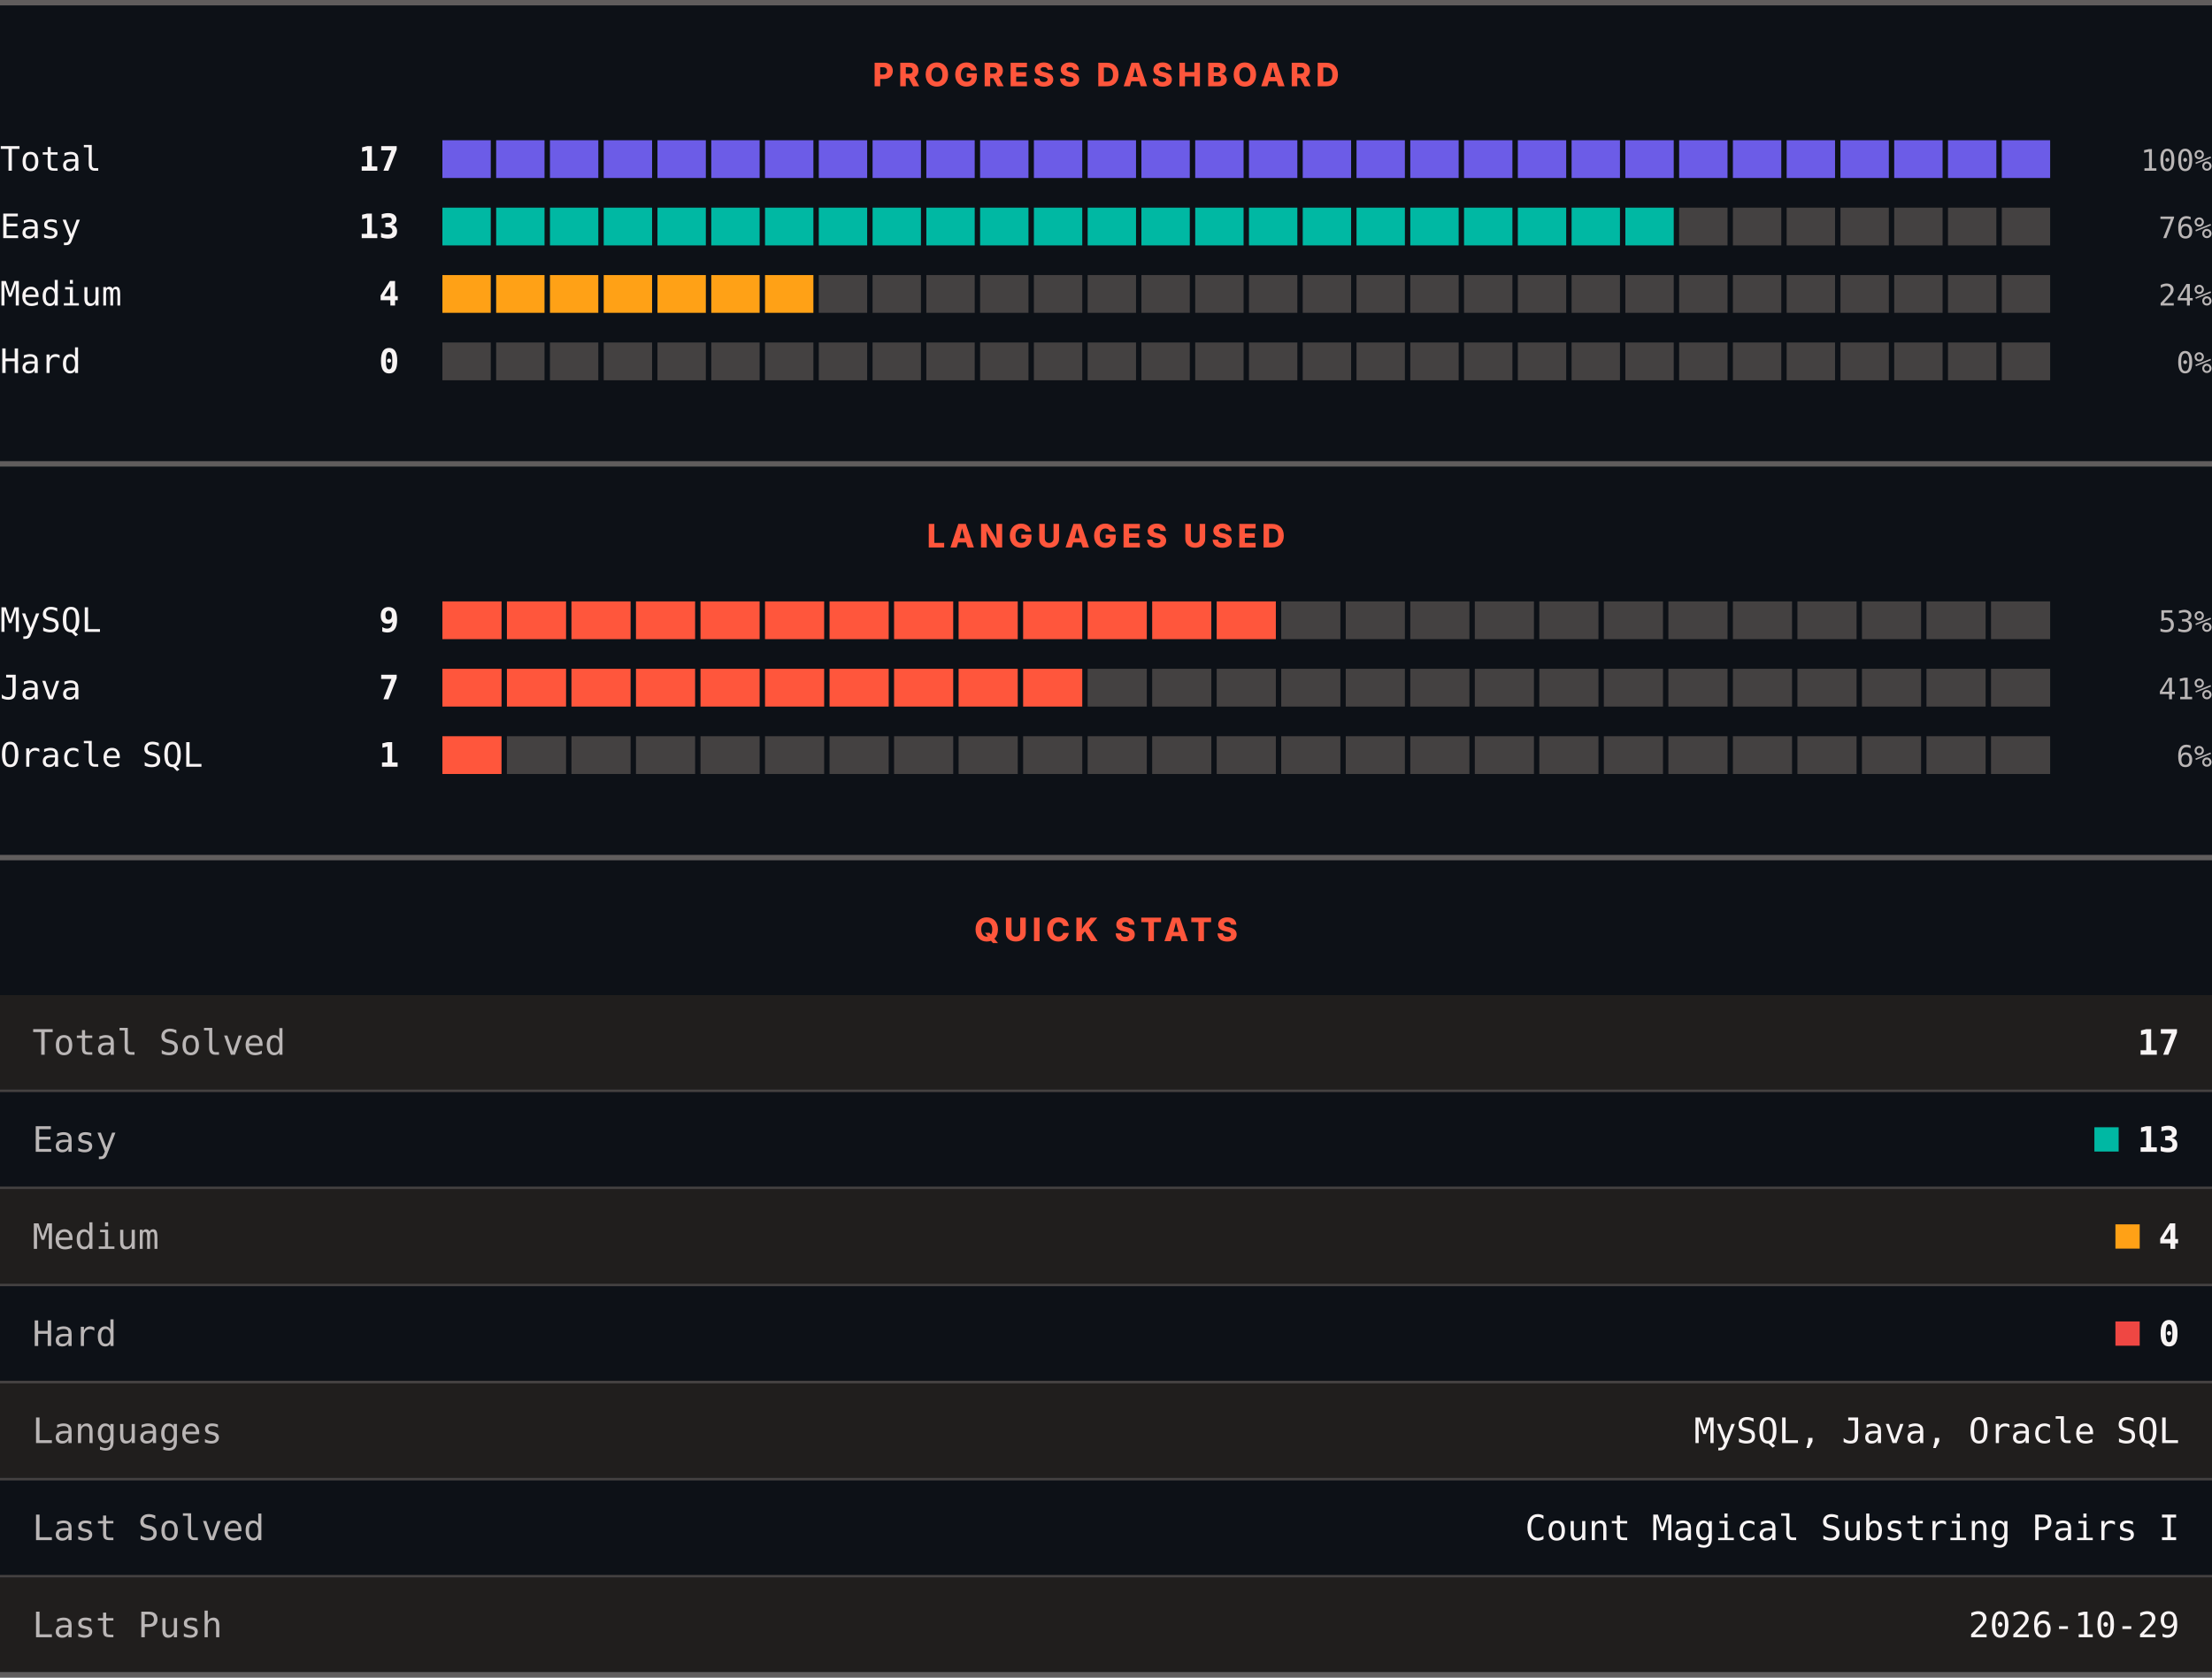
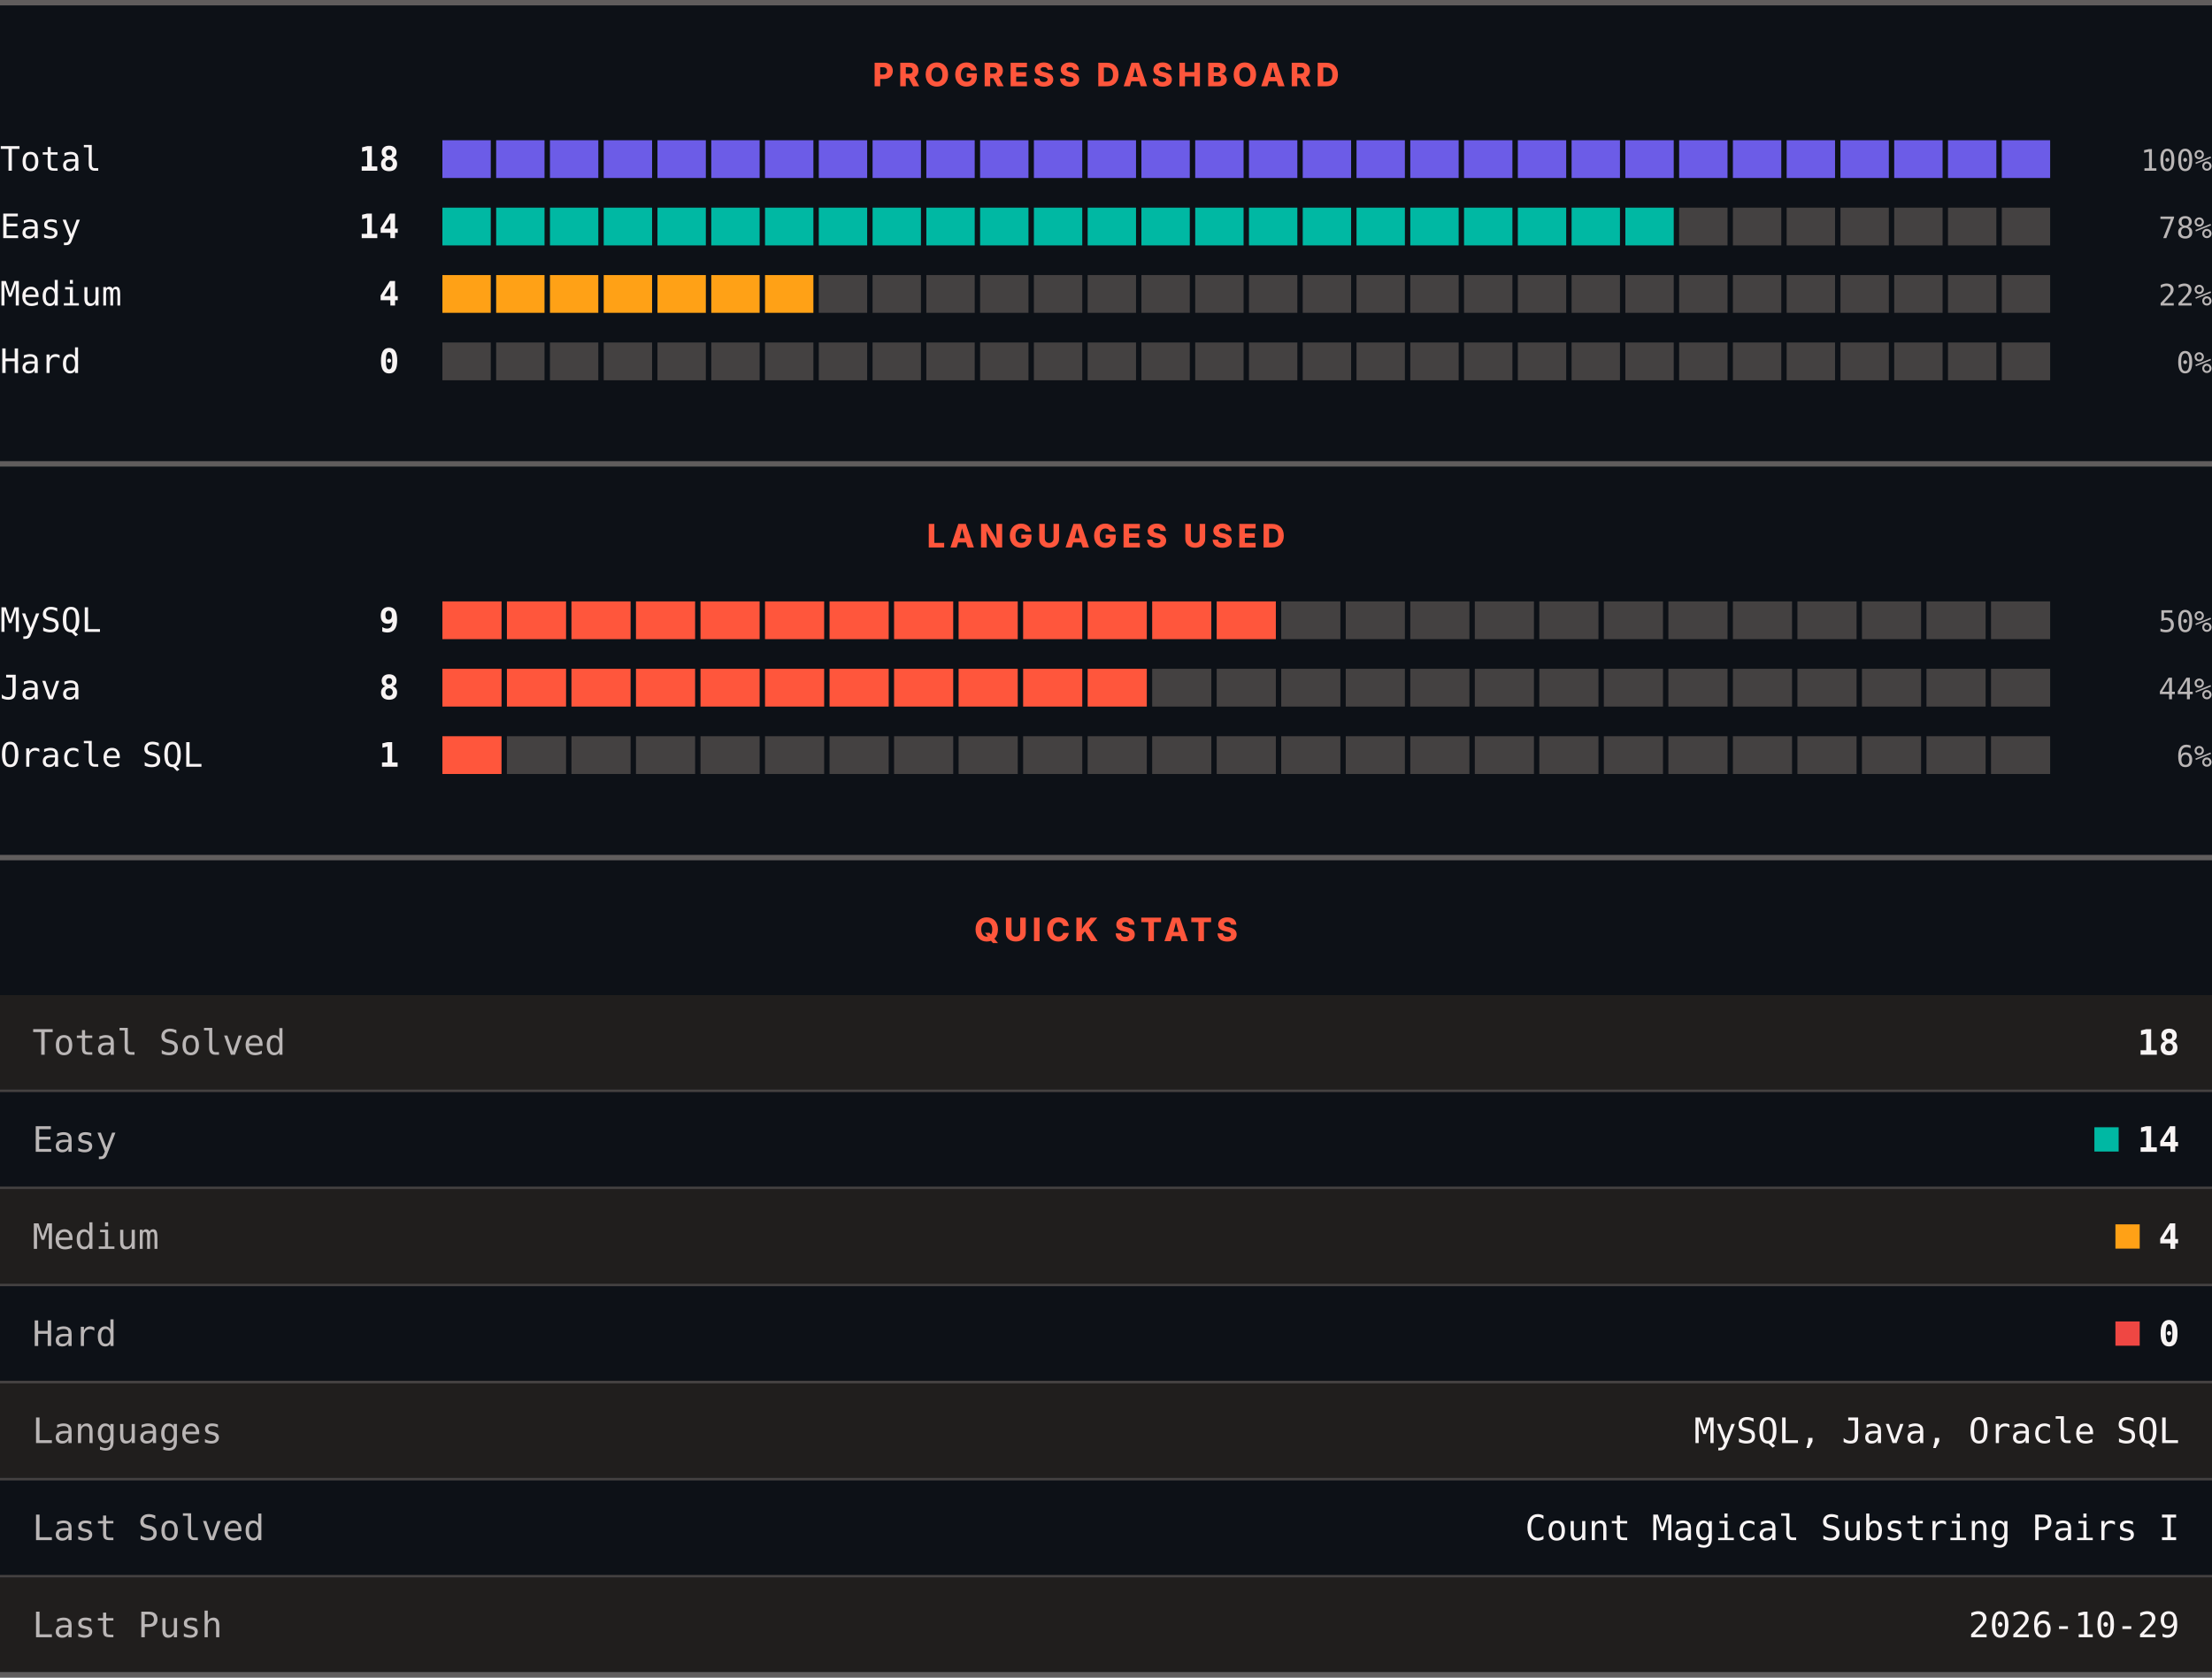
<svg xmlns="http://www.w3.org/2000/svg" width="820" height="622" viewBox="0 0 820 622" role="img" aria-label="LeetCode progress, languages and quick stats">
  <rect width="820" height="622" fill="#0d1117" />
  <rect x="0" y="0" width="820" height="2" fill="#605d5d" />
  <text x="410" y="32" text-anchor="middle" font-family="Archivo, system-ui, -apple-system, Segoe UI, sans-serif" font-size="12" font-weight="800" letter-spacing="1.68" fill="#ff563c">PROGRESS DASHBOARD</text>
  <text x="0" y="63.3" font-family="ui-monospace, SFMono-Regular, Menlo, Consolas, monospace" font-size="12.5" fill="#f8f4f4">Total</text>
-   <text x="148" y="63.3" text-anchor="end" font-family="ui-monospace, SFMono-Regular, Menlo, Consolas, monospace" font-size="12.5" font-weight="700" fill="#f8f4f4">17</text>
+   <text x="148" y="63.3" text-anchor="end" font-family="ui-monospace, SFMono-Regular, Menlo, Consolas, monospace" font-size="12.5" font-weight="700" fill="#f8f4f4">18</text>
  <rect x="164.00" y="52" width="17.93" height="14" fill="#6c5ce7" />
  <rect x="183.93" y="52" width="17.93" height="14" fill="#6c5ce7" />
  <rect x="203.87" y="52" width="17.93" height="14" fill="#6c5ce7" />
  <rect x="223.80" y="52" width="17.93" height="14" fill="#6c5ce7" />
  <rect x="243.73" y="52" width="17.93" height="14" fill="#6c5ce7" />
  <rect x="263.67" y="52" width="17.93" height="14" fill="#6c5ce7" />
  <rect x="283.60" y="52" width="17.93" height="14" fill="#6c5ce7" />
  <rect x="303.53" y="52" width="17.93" height="14" fill="#6c5ce7" />
  <rect x="323.47" y="52" width="17.93" height="14" fill="#6c5ce7" />
  <rect x="343.40" y="52" width="17.93" height="14" fill="#6c5ce7" />
  <rect x="363.33" y="52" width="17.93" height="14" fill="#6c5ce7" />
  <rect x="383.27" y="52" width="17.93" height="14" fill="#6c5ce7" />
  <rect x="403.20" y="52" width="17.93" height="14" fill="#6c5ce7" />
  <rect x="423.13" y="52" width="17.93" height="14" fill="#6c5ce7" />
  <rect x="443.07" y="52" width="17.93" height="14" fill="#6c5ce7" />
  <rect x="463.00" y="52" width="17.93" height="14" fill="#6c5ce7" />
  <rect x="482.93" y="52" width="17.93" height="14" fill="#6c5ce7" />
  <rect x="502.87" y="52" width="17.93" height="14" fill="#6c5ce7" />
  <rect x="522.80" y="52" width="17.93" height="14" fill="#6c5ce7" />
  <rect x="542.73" y="52" width="17.93" height="14" fill="#6c5ce7" />
  <rect x="562.67" y="52" width="17.93" height="14" fill="#6c5ce7" />
  <rect x="582.60" y="52" width="17.93" height="14" fill="#6c5ce7" />
  <rect x="602.53" y="52" width="17.93" height="14" fill="#6c5ce7" />
  <rect x="622.47" y="52" width="17.93" height="14" fill="#6c5ce7" />
  <rect x="642.40" y="52" width="17.93" height="14" fill="#6c5ce7" />
  <rect x="662.33" y="52" width="17.93" height="14" fill="#6c5ce7" />
  <rect x="682.27" y="52" width="17.93" height="14" fill="#6c5ce7" />
  <rect x="702.20" y="52" width="17.93" height="14" fill="#6c5ce7" />
  <rect x="722.13" y="52" width="17.93" height="14" fill="#6c5ce7" />
  <rect x="742.07" y="52" width="17.93" height="14" fill="#6c5ce7" />
  <text x="820" y="63.3" text-anchor="end" font-family="ui-monospace, SFMono-Regular, Menlo, Consolas, monospace" font-size="11" fill="#bab6b6">100%</text>
  <text x="0" y="88.3" font-family="ui-monospace, SFMono-Regular, Menlo, Consolas, monospace" font-size="12.5" fill="#f8f4f4">Easy</text>
-   <text x="148" y="88.3" text-anchor="end" font-family="ui-monospace, SFMono-Regular, Menlo, Consolas, monospace" font-size="12.5" font-weight="700" fill="#f8f4f4">13</text>
+   <text x="148" y="88.3" text-anchor="end" font-family="ui-monospace, SFMono-Regular, Menlo, Consolas, monospace" font-size="12.5" font-weight="700" fill="#f8f4f4">14</text>
  <rect x="164.00" y="77" width="17.93" height="14" fill="#00b8a3" />
  <rect x="183.93" y="77" width="17.93" height="14" fill="#00b8a3" />
  <rect x="203.87" y="77" width="17.93" height="14" fill="#00b8a3" />
  <rect x="223.80" y="77" width="17.93" height="14" fill="#00b8a3" />
  <rect x="243.73" y="77" width="17.93" height="14" fill="#00b8a3" />
  <rect x="263.67" y="77" width="17.93" height="14" fill="#00b8a3" />
  <rect x="283.60" y="77" width="17.93" height="14" fill="#00b8a3" />
  <rect x="303.53" y="77" width="17.93" height="14" fill="#00b8a3" />
  <rect x="323.47" y="77" width="17.93" height="14" fill="#00b8a3" />
  <rect x="343.40" y="77" width="17.93" height="14" fill="#00b8a3" />
  <rect x="363.33" y="77" width="17.93" height="14" fill="#00b8a3" />
  <rect x="383.27" y="77" width="17.93" height="14" fill="#00b8a3" />
  <rect x="403.20" y="77" width="17.93" height="14" fill="#00b8a3" />
  <rect x="423.13" y="77" width="17.93" height="14" fill="#00b8a3" />
  <rect x="443.07" y="77" width="17.93" height="14" fill="#00b8a3" />
  <rect x="463.00" y="77" width="17.93" height="14" fill="#00b8a3" />
  <rect x="482.93" y="77" width="17.93" height="14" fill="#00b8a3" />
  <rect x="502.87" y="77" width="17.93" height="14" fill="#00b8a3" />
  <rect x="522.80" y="77" width="17.93" height="14" fill="#00b8a3" />
  <rect x="542.73" y="77" width="17.93" height="14" fill="#00b8a3" />
  <rect x="562.67" y="77" width="17.93" height="14" fill="#00b8a3" />
  <rect x="582.60" y="77" width="17.93" height="14" fill="#00b8a3" />
  <rect x="602.53" y="77" width="17.93" height="14" fill="#00b8a3" />
  <rect x="622.47" y="77" width="17.93" height="14" fill="#444141" />
  <rect x="642.40" y="77" width="17.93" height="14" fill="#444141" />
  <rect x="662.33" y="77" width="17.93" height="14" fill="#444141" />
  <rect x="682.27" y="77" width="17.93" height="14" fill="#444141" />
  <rect x="702.20" y="77" width="17.93" height="14" fill="#444141" />
  <rect x="722.13" y="77" width="17.93" height="14" fill="#444141" />
  <rect x="742.07" y="77" width="17.93" height="14" fill="#444141" />
-   <text x="820" y="88.3" text-anchor="end" font-family="ui-monospace, SFMono-Regular, Menlo, Consolas, monospace" font-size="11" fill="#bab6b6">76%</text>
+   <text x="820" y="88.3" text-anchor="end" font-family="ui-monospace, SFMono-Regular, Menlo, Consolas, monospace" font-size="11" fill="#bab6b6">78%</text>
  <text x="0" y="113.3" font-family="ui-monospace, SFMono-Regular, Menlo, Consolas, monospace" font-size="12.5" fill="#f8f4f4">Medium</text>
  <text x="148" y="113.3" text-anchor="end" font-family="ui-monospace, SFMono-Regular, Menlo, Consolas, monospace" font-size="12.5" font-weight="700" fill="#f8f4f4">4</text>
  <rect x="164.00" y="102" width="17.93" height="14" fill="#ffa116" />
  <rect x="183.93" y="102" width="17.93" height="14" fill="#ffa116" />
  <rect x="203.87" y="102" width="17.93" height="14" fill="#ffa116" />
  <rect x="223.80" y="102" width="17.93" height="14" fill="#ffa116" />
  <rect x="243.73" y="102" width="17.93" height="14" fill="#ffa116" />
  <rect x="263.67" y="102" width="17.93" height="14" fill="#ffa116" />
  <rect x="283.60" y="102" width="17.93" height="14" fill="#ffa116" />
  <rect x="303.53" y="102" width="17.93" height="14" fill="#444141" />
  <rect x="323.47" y="102" width="17.93" height="14" fill="#444141" />
  <rect x="343.40" y="102" width="17.93" height="14" fill="#444141" />
  <rect x="363.33" y="102" width="17.93" height="14" fill="#444141" />
  <rect x="383.27" y="102" width="17.93" height="14" fill="#444141" />
  <rect x="403.20" y="102" width="17.93" height="14" fill="#444141" />
  <rect x="423.13" y="102" width="17.93" height="14" fill="#444141" />
  <rect x="443.07" y="102" width="17.93" height="14" fill="#444141" />
  <rect x="463.00" y="102" width="17.93" height="14" fill="#444141" />
  <rect x="482.93" y="102" width="17.93" height="14" fill="#444141" />
  <rect x="502.87" y="102" width="17.93" height="14" fill="#444141" />
  <rect x="522.80" y="102" width="17.93" height="14" fill="#444141" />
  <rect x="542.73" y="102" width="17.93" height="14" fill="#444141" />
  <rect x="562.67" y="102" width="17.93" height="14" fill="#444141" />
  <rect x="582.60" y="102" width="17.93" height="14" fill="#444141" />
  <rect x="602.53" y="102" width="17.93" height="14" fill="#444141" />
  <rect x="622.47" y="102" width="17.93" height="14" fill="#444141" />
  <rect x="642.40" y="102" width="17.93" height="14" fill="#444141" />
  <rect x="662.33" y="102" width="17.93" height="14" fill="#444141" />
  <rect x="682.27" y="102" width="17.93" height="14" fill="#444141" />
  <rect x="702.20" y="102" width="17.93" height="14" fill="#444141" />
  <rect x="722.13" y="102" width="17.93" height="14" fill="#444141" />
  <rect x="742.07" y="102" width="17.93" height="14" fill="#444141" />
-   <text x="820" y="113.3" text-anchor="end" font-family="ui-monospace, SFMono-Regular, Menlo, Consolas, monospace" font-size="11" fill="#bab6b6">24%</text>
+   <text x="820" y="113.3" text-anchor="end" font-family="ui-monospace, SFMono-Regular, Menlo, Consolas, monospace" font-size="11" fill="#bab6b6">22%</text>
  <text x="0" y="138.3" font-family="ui-monospace, SFMono-Regular, Menlo, Consolas, monospace" font-size="12.5" fill="#f8f4f4">Hard</text>
  <text x="148" y="138.3" text-anchor="end" font-family="ui-monospace, SFMono-Regular, Menlo, Consolas, monospace" font-size="12.5" font-weight="700" fill="#f8f4f4">0</text>
  <rect x="164.00" y="127" width="17.93" height="14" fill="#444141" />
  <rect x="183.93" y="127" width="17.93" height="14" fill="#444141" />
  <rect x="203.87" y="127" width="17.93" height="14" fill="#444141" />
  <rect x="223.80" y="127" width="17.93" height="14" fill="#444141" />
  <rect x="243.73" y="127" width="17.93" height="14" fill="#444141" />
  <rect x="263.67" y="127" width="17.93" height="14" fill="#444141" />
  <rect x="283.60" y="127" width="17.93" height="14" fill="#444141" />
  <rect x="303.53" y="127" width="17.93" height="14" fill="#444141" />
  <rect x="323.47" y="127" width="17.93" height="14" fill="#444141" />
  <rect x="343.40" y="127" width="17.93" height="14" fill="#444141" />
  <rect x="363.33" y="127" width="17.93" height="14" fill="#444141" />
  <rect x="383.27" y="127" width="17.93" height="14" fill="#444141" />
  <rect x="403.20" y="127" width="17.93" height="14" fill="#444141" />
  <rect x="423.13" y="127" width="17.93" height="14" fill="#444141" />
  <rect x="443.07" y="127" width="17.93" height="14" fill="#444141" />
  <rect x="463.00" y="127" width="17.93" height="14" fill="#444141" />
  <rect x="482.93" y="127" width="17.93" height="14" fill="#444141" />
  <rect x="502.87" y="127" width="17.93" height="14" fill="#444141" />
  <rect x="522.80" y="127" width="17.93" height="14" fill="#444141" />
  <rect x="542.73" y="127" width="17.93" height="14" fill="#444141" />
  <rect x="562.67" y="127" width="17.93" height="14" fill="#444141" />
  <rect x="582.60" y="127" width="17.93" height="14" fill="#444141" />
  <rect x="602.53" y="127" width="17.93" height="14" fill="#444141" />
  <rect x="622.47" y="127" width="17.93" height="14" fill="#444141" />
  <rect x="642.40" y="127" width="17.93" height="14" fill="#444141" />
  <rect x="662.33" y="127" width="17.93" height="14" fill="#444141" />
  <rect x="682.27" y="127" width="17.93" height="14" fill="#444141" />
  <rect x="702.20" y="127" width="17.93" height="14" fill="#444141" />
  <rect x="722.13" y="127" width="17.93" height="14" fill="#444141" />
  <rect x="742.07" y="127" width="17.93" height="14" fill="#444141" />
  <text x="820" y="138.3" text-anchor="end" font-family="ui-monospace, SFMono-Regular, Menlo, Consolas, monospace" font-size="11" fill="#bab6b6">0%</text>
  <rect x="0" y="171" width="820" height="2" fill="#605d5d" />
  <text x="410" y="203" text-anchor="middle" font-family="Archivo, system-ui, -apple-system, Segoe UI, sans-serif" font-size="12" font-weight="800" letter-spacing="1.68" fill="#ff563c">LANGUAGES USED</text>
  <text x="0" y="234.3" font-family="ui-monospace, SFMono-Regular, Menlo, Consolas, monospace" font-size="12.5" fill="#f8f4f4">MySQL</text>
  <text x="148" y="234.3" text-anchor="end" font-family="ui-monospace, SFMono-Regular, Menlo, Consolas, monospace" font-size="12.5" font-weight="700" fill="#f8f4f4">9</text>
  <rect x="164.00" y="223" width="21.92" height="14" fill="#ff563c" />
  <rect x="187.92" y="223" width="21.92" height="14" fill="#ff563c" />
  <rect x="211.84" y="223" width="21.92" height="14" fill="#ff563c" />
  <rect x="235.76" y="223" width="21.92" height="14" fill="#ff563c" />
  <rect x="259.68" y="223" width="21.92" height="14" fill="#ff563c" />
  <rect x="283.60" y="223" width="21.92" height="14" fill="#ff563c" />
  <rect x="307.52" y="223" width="21.92" height="14" fill="#ff563c" />
  <rect x="331.44" y="223" width="21.92" height="14" fill="#ff563c" />
  <rect x="355.36" y="223" width="21.92" height="14" fill="#ff563c" />
  <rect x="379.28" y="223" width="21.92" height="14" fill="#ff563c" />
  <rect x="403.20" y="223" width="21.92" height="14" fill="#ff563c" />
  <rect x="427.12" y="223" width="21.92" height="14" fill="#ff563c" />
  <rect x="451.04" y="223" width="21.92" height="14" fill="#ff563c" />
  <rect x="474.96" y="223" width="21.92" height="14" fill="#444141" />
  <rect x="498.88" y="223" width="21.92" height="14" fill="#444141" />
  <rect x="522.80" y="223" width="21.92" height="14" fill="#444141" />
  <rect x="546.72" y="223" width="21.92" height="14" fill="#444141" />
  <rect x="570.64" y="223" width="21.92" height="14" fill="#444141" />
  <rect x="594.56" y="223" width="21.92" height="14" fill="#444141" />
  <rect x="618.48" y="223" width="21.92" height="14" fill="#444141" />
  <rect x="642.40" y="223" width="21.92" height="14" fill="#444141" />
  <rect x="666.32" y="223" width="21.92" height="14" fill="#444141" />
  <rect x="690.24" y="223" width="21.92" height="14" fill="#444141" />
  <rect x="714.16" y="223" width="21.92" height="14" fill="#444141" />
  <rect x="738.08" y="223" width="21.92" height="14" fill="#444141" />
-   <text x="820" y="234.3" text-anchor="end" font-family="ui-monospace, SFMono-Regular, Menlo, Consolas, monospace" font-size="11" fill="#bab6b6">53%</text>
+   <text x="820" y="234.3" text-anchor="end" font-family="ui-monospace, SFMono-Regular, Menlo, Consolas, monospace" font-size="11" fill="#bab6b6">50%</text>
  <text x="0" y="259.3" font-family="ui-monospace, SFMono-Regular, Menlo, Consolas, monospace" font-size="12.5" fill="#f8f4f4">Java</text>
-   <text x="148" y="259.3" text-anchor="end" font-family="ui-monospace, SFMono-Regular, Menlo, Consolas, monospace" font-size="12.5" font-weight="700" fill="#f8f4f4">7</text>
+   <text x="148" y="259.3" text-anchor="end" font-family="ui-monospace, SFMono-Regular, Menlo, Consolas, monospace" font-size="12.5" font-weight="700" fill="#f8f4f4">8</text>
  <rect x="164.00" y="248" width="21.92" height="14" fill="#ff563c" />
  <rect x="187.92" y="248" width="21.92" height="14" fill="#ff563c" />
  <rect x="211.84" y="248" width="21.92" height="14" fill="#ff563c" />
  <rect x="235.76" y="248" width="21.92" height="14" fill="#ff563c" />
  <rect x="259.68" y="248" width="21.92" height="14" fill="#ff563c" />
  <rect x="283.60" y="248" width="21.92" height="14" fill="#ff563c" />
  <rect x="307.52" y="248" width="21.92" height="14" fill="#ff563c" />
  <rect x="331.44" y="248" width="21.92" height="14" fill="#ff563c" />
  <rect x="355.36" y="248" width="21.92" height="14" fill="#ff563c" />
  <rect x="379.28" y="248" width="21.92" height="14" fill="#ff563c" />
-   <rect x="403.20" y="248" width="21.92" height="14" fill="#444141" />
+   <rect x="403.20" y="248" width="21.92" height="14" fill="#ff563c" />
  <rect x="427.12" y="248" width="21.92" height="14" fill="#444141" />
  <rect x="451.04" y="248" width="21.92" height="14" fill="#444141" />
  <rect x="474.96" y="248" width="21.92" height="14" fill="#444141" />
  <rect x="498.88" y="248" width="21.92" height="14" fill="#444141" />
  <rect x="522.80" y="248" width="21.92" height="14" fill="#444141" />
  <rect x="546.72" y="248" width="21.92" height="14" fill="#444141" />
  <rect x="570.64" y="248" width="21.92" height="14" fill="#444141" />
  <rect x="594.56" y="248" width="21.92" height="14" fill="#444141" />
  <rect x="618.48" y="248" width="21.92" height="14" fill="#444141" />
  <rect x="642.40" y="248" width="21.92" height="14" fill="#444141" />
  <rect x="666.32" y="248" width="21.92" height="14" fill="#444141" />
  <rect x="690.24" y="248" width="21.92" height="14" fill="#444141" />
  <rect x="714.16" y="248" width="21.92" height="14" fill="#444141" />
  <rect x="738.08" y="248" width="21.92" height="14" fill="#444141" />
-   <text x="820" y="259.3" text-anchor="end" font-family="ui-monospace, SFMono-Regular, Menlo, Consolas, monospace" font-size="11" fill="#bab6b6">41%</text>
+   <text x="820" y="259.3" text-anchor="end" font-family="ui-monospace, SFMono-Regular, Menlo, Consolas, monospace" font-size="11" fill="#bab6b6">44%</text>
  <text x="0" y="284.3" font-family="ui-monospace, SFMono-Regular, Menlo, Consolas, monospace" font-size="12.5" fill="#f8f4f4">Oracle SQL</text>
  <text x="148" y="284.3" text-anchor="end" font-family="ui-monospace, SFMono-Regular, Menlo, Consolas, monospace" font-size="12.5" font-weight="700" fill="#f8f4f4">1</text>
  <rect x="164.00" y="273" width="21.92" height="14" fill="#ff563c" />
  <rect x="187.92" y="273" width="21.92" height="14" fill="#444141" />
  <rect x="211.84" y="273" width="21.92" height="14" fill="#444141" />
  <rect x="235.76" y="273" width="21.92" height="14" fill="#444141" />
  <rect x="259.68" y="273" width="21.92" height="14" fill="#444141" />
  <rect x="283.60" y="273" width="21.92" height="14" fill="#444141" />
  <rect x="307.52" y="273" width="21.92" height="14" fill="#444141" />
  <rect x="331.44" y="273" width="21.92" height="14" fill="#444141" />
  <rect x="355.36" y="273" width="21.92" height="14" fill="#444141" />
  <rect x="379.28" y="273" width="21.92" height="14" fill="#444141" />
  <rect x="403.20" y="273" width="21.92" height="14" fill="#444141" />
  <rect x="427.12" y="273" width="21.92" height="14" fill="#444141" />
  <rect x="451.04" y="273" width="21.92" height="14" fill="#444141" />
  <rect x="474.96" y="273" width="21.92" height="14" fill="#444141" />
  <rect x="498.88" y="273" width="21.92" height="14" fill="#444141" />
  <rect x="522.80" y="273" width="21.92" height="14" fill="#444141" />
  <rect x="546.72" y="273" width="21.92" height="14" fill="#444141" />
  <rect x="570.64" y="273" width="21.92" height="14" fill="#444141" />
  <rect x="594.56" y="273" width="21.92" height="14" fill="#444141" />
  <rect x="618.48" y="273" width="21.92" height="14" fill="#444141" />
  <rect x="642.40" y="273" width="21.92" height="14" fill="#444141" />
  <rect x="666.32" y="273" width="21.92" height="14" fill="#444141" />
  <rect x="690.24" y="273" width="21.92" height="14" fill="#444141" />
  <rect x="714.16" y="273" width="21.92" height="14" fill="#444141" />
  <rect x="738.08" y="273" width="21.92" height="14" fill="#444141" />
  <text x="820" y="284.3" text-anchor="end" font-family="ui-monospace, SFMono-Regular, Menlo, Consolas, monospace" font-size="11" fill="#bab6b6">6%</text>
  <rect x="0" y="317" width="820" height="2" fill="#605d5d" />
  <text x="410" y="349" text-anchor="middle" font-family="Archivo, system-ui, -apple-system, Segoe UI, sans-serif" font-size="12" font-weight="800" letter-spacing="1.68" fill="#ff563c">QUICK STATS</text>
  <rect x="0" y="369" width="820" height="35" fill="#201e1d" />
  <text x="12" y="391.1" font-family="ui-monospace, SFMono-Regular, Menlo, Consolas, monospace" font-size="13" fill="#bab6b6">Total Solved</text>
-   <text x="808" y="391.1" text-anchor="end" font-family="ui-monospace, SFMono-Regular, Menlo, Consolas, monospace" font-size="13" font-weight="700" fill="#f8f4f4">17</text>
+   <text x="808" y="391.1" text-anchor="end" font-family="ui-monospace, SFMono-Regular, Menlo, Consolas, monospace" font-size="13" font-weight="700" fill="#f8f4f4">18</text>
  <rect x="0" y="404" width="820" height="1" fill="#444141" />
  <rect x="0" y="405" width="820" height="35" fill="#0d1117" />
  <text x="12" y="427.1" font-family="ui-monospace, SFMono-Regular, Menlo, Consolas, monospace" font-size="13" fill="#bab6b6">Easy</text>
  <rect x="776.4" y="418" width="9" height="9" fill="#00b8a3" />
-   <text x="808" y="427.1" text-anchor="end" font-family="ui-monospace, SFMono-Regular, Menlo, Consolas, monospace" font-size="13" font-weight="700" fill="#f8f4f4">13</text>
+   <text x="808" y="427.1" text-anchor="end" font-family="ui-monospace, SFMono-Regular, Menlo, Consolas, monospace" font-size="13" font-weight="700" fill="#f8f4f4">14</text>
  <rect x="0" y="440" width="820" height="1" fill="#444141" />
  <rect x="0" y="441" width="820" height="35" fill="#201e1d" />
  <text x="12" y="463.1" font-family="ui-monospace, SFMono-Regular, Menlo, Consolas, monospace" font-size="13" fill="#bab6b6">Medium</text>
  <rect x="784.2" y="454" width="9" height="9" fill="#ffa116" />
  <text x="808" y="463.1" text-anchor="end" font-family="ui-monospace, SFMono-Regular, Menlo, Consolas, monospace" font-size="13" font-weight="700" fill="#f8f4f4">4</text>
  <rect x="0" y="476" width="820" height="1" fill="#444141" />
  <rect x="0" y="477" width="820" height="35" fill="#0d1117" />
  <text x="12" y="499.1" font-family="ui-monospace, SFMono-Regular, Menlo, Consolas, monospace" font-size="13" fill="#bab6b6">Hard</text>
  <rect x="784.2" y="490" width="9" height="9" fill="#ef4743" />
  <text x="808" y="499.1" text-anchor="end" font-family="ui-monospace, SFMono-Regular, Menlo, Consolas, monospace" font-size="13" font-weight="700" fill="#f8f4f4">0</text>
  <rect x="0" y="512" width="820" height="1" fill="#444141" />
  <rect x="0" y="513" width="820" height="35" fill="#201e1d" />
  <text x="12" y="535.1" font-family="ui-monospace, SFMono-Regular, Menlo, Consolas, monospace" font-size="13" fill="#bab6b6">Languages</text>
  <text x="808" y="535.1" text-anchor="end" font-family="ui-monospace, SFMono-Regular, Menlo, Consolas, monospace" font-size="13" fill="#f8f4f4">MySQL, Java, Oracle SQL</text>
  <rect x="0" y="548" width="820" height="1" fill="#444141" />
  <rect x="0" y="549" width="820" height="35" fill="#0d1117" />
  <text x="12" y="571.1" font-family="ui-monospace, SFMono-Regular, Menlo, Consolas, monospace" font-size="13" fill="#bab6b6">Last Solved</text>
  <text x="808" y="571.1" text-anchor="end" font-family="ui-monospace, SFMono-Regular, Menlo, Consolas, monospace" font-size="13" fill="#f8f4f4">Count Magical Substring Pairs I</text>
  <rect x="0" y="584" width="820" height="1" fill="#444141" />
  <rect x="0" y="585" width="820" height="35" fill="#201e1d" />
  <text x="12" y="607.1" font-family="ui-monospace, SFMono-Regular, Menlo, Consolas, monospace" font-size="13" fill="#bab6b6">Last Push</text>
  <text x="808" y="607.1" text-anchor="end" font-family="ui-monospace, SFMono-Regular, Menlo, Consolas, monospace" font-size="13" fill="#f8f4f4">2026-10-29</text>
  <rect x="0" y="620" width="820" height="2" fill="#605d5d" />
</svg>
